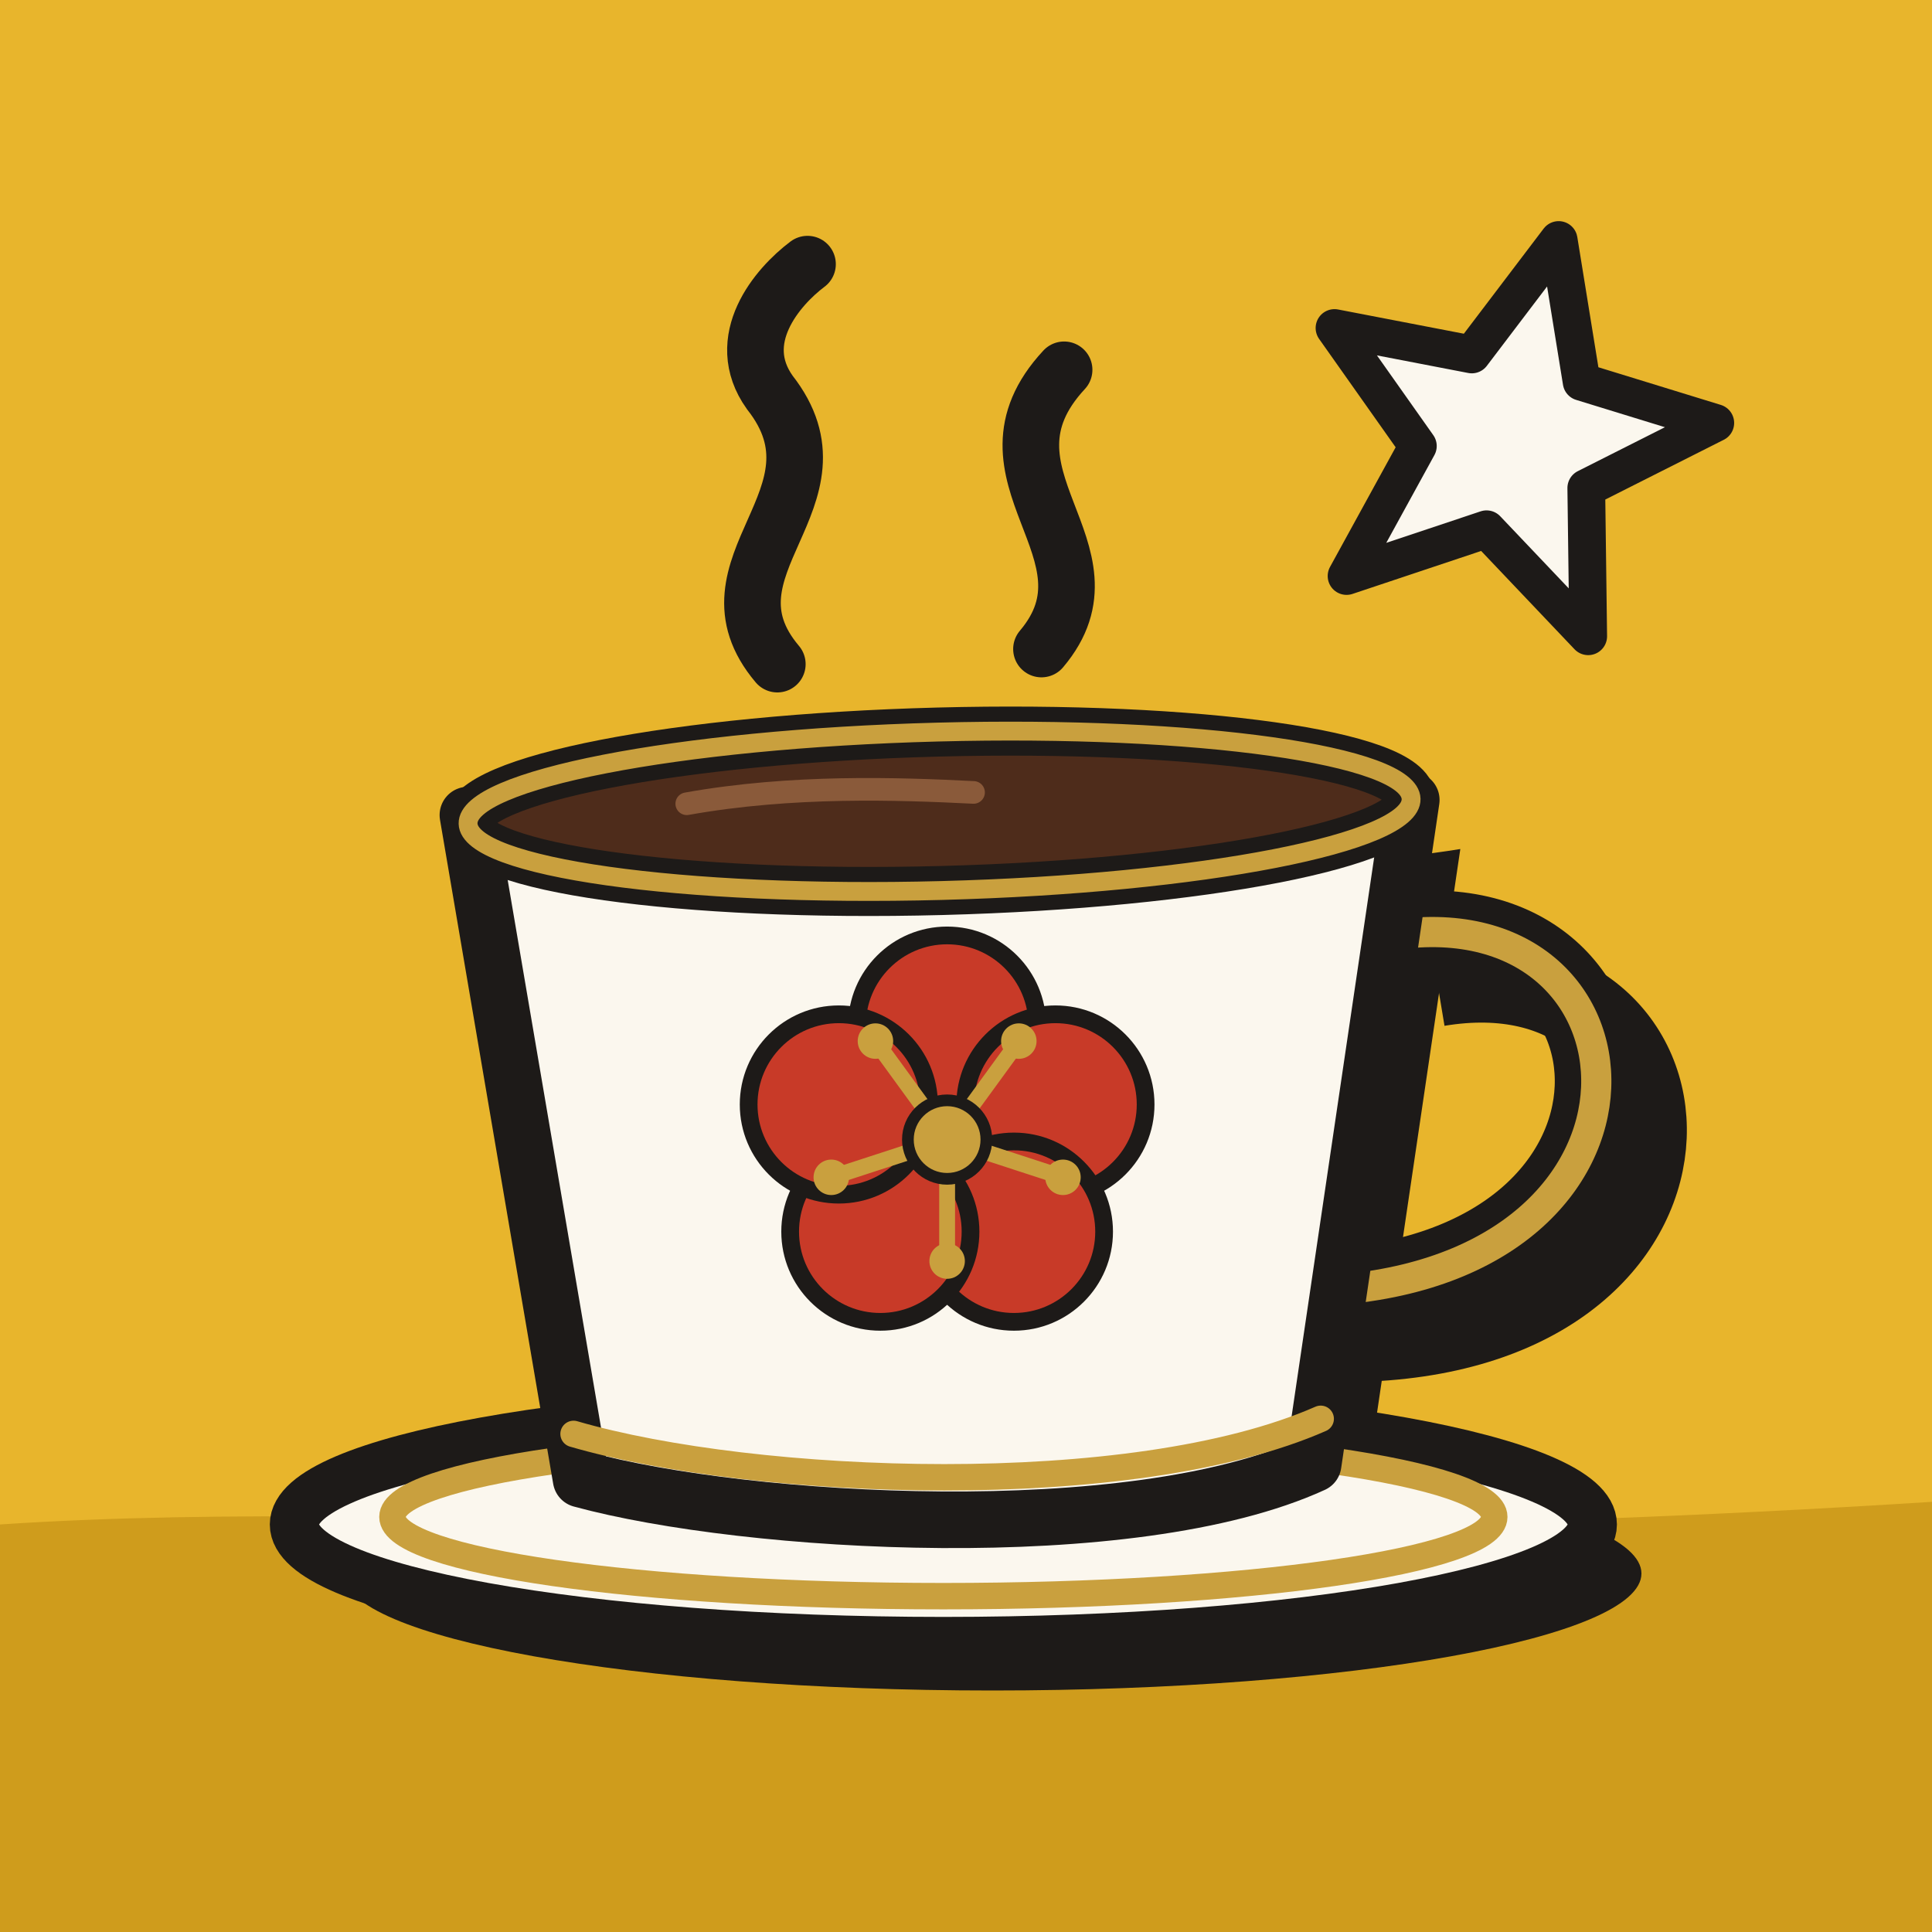
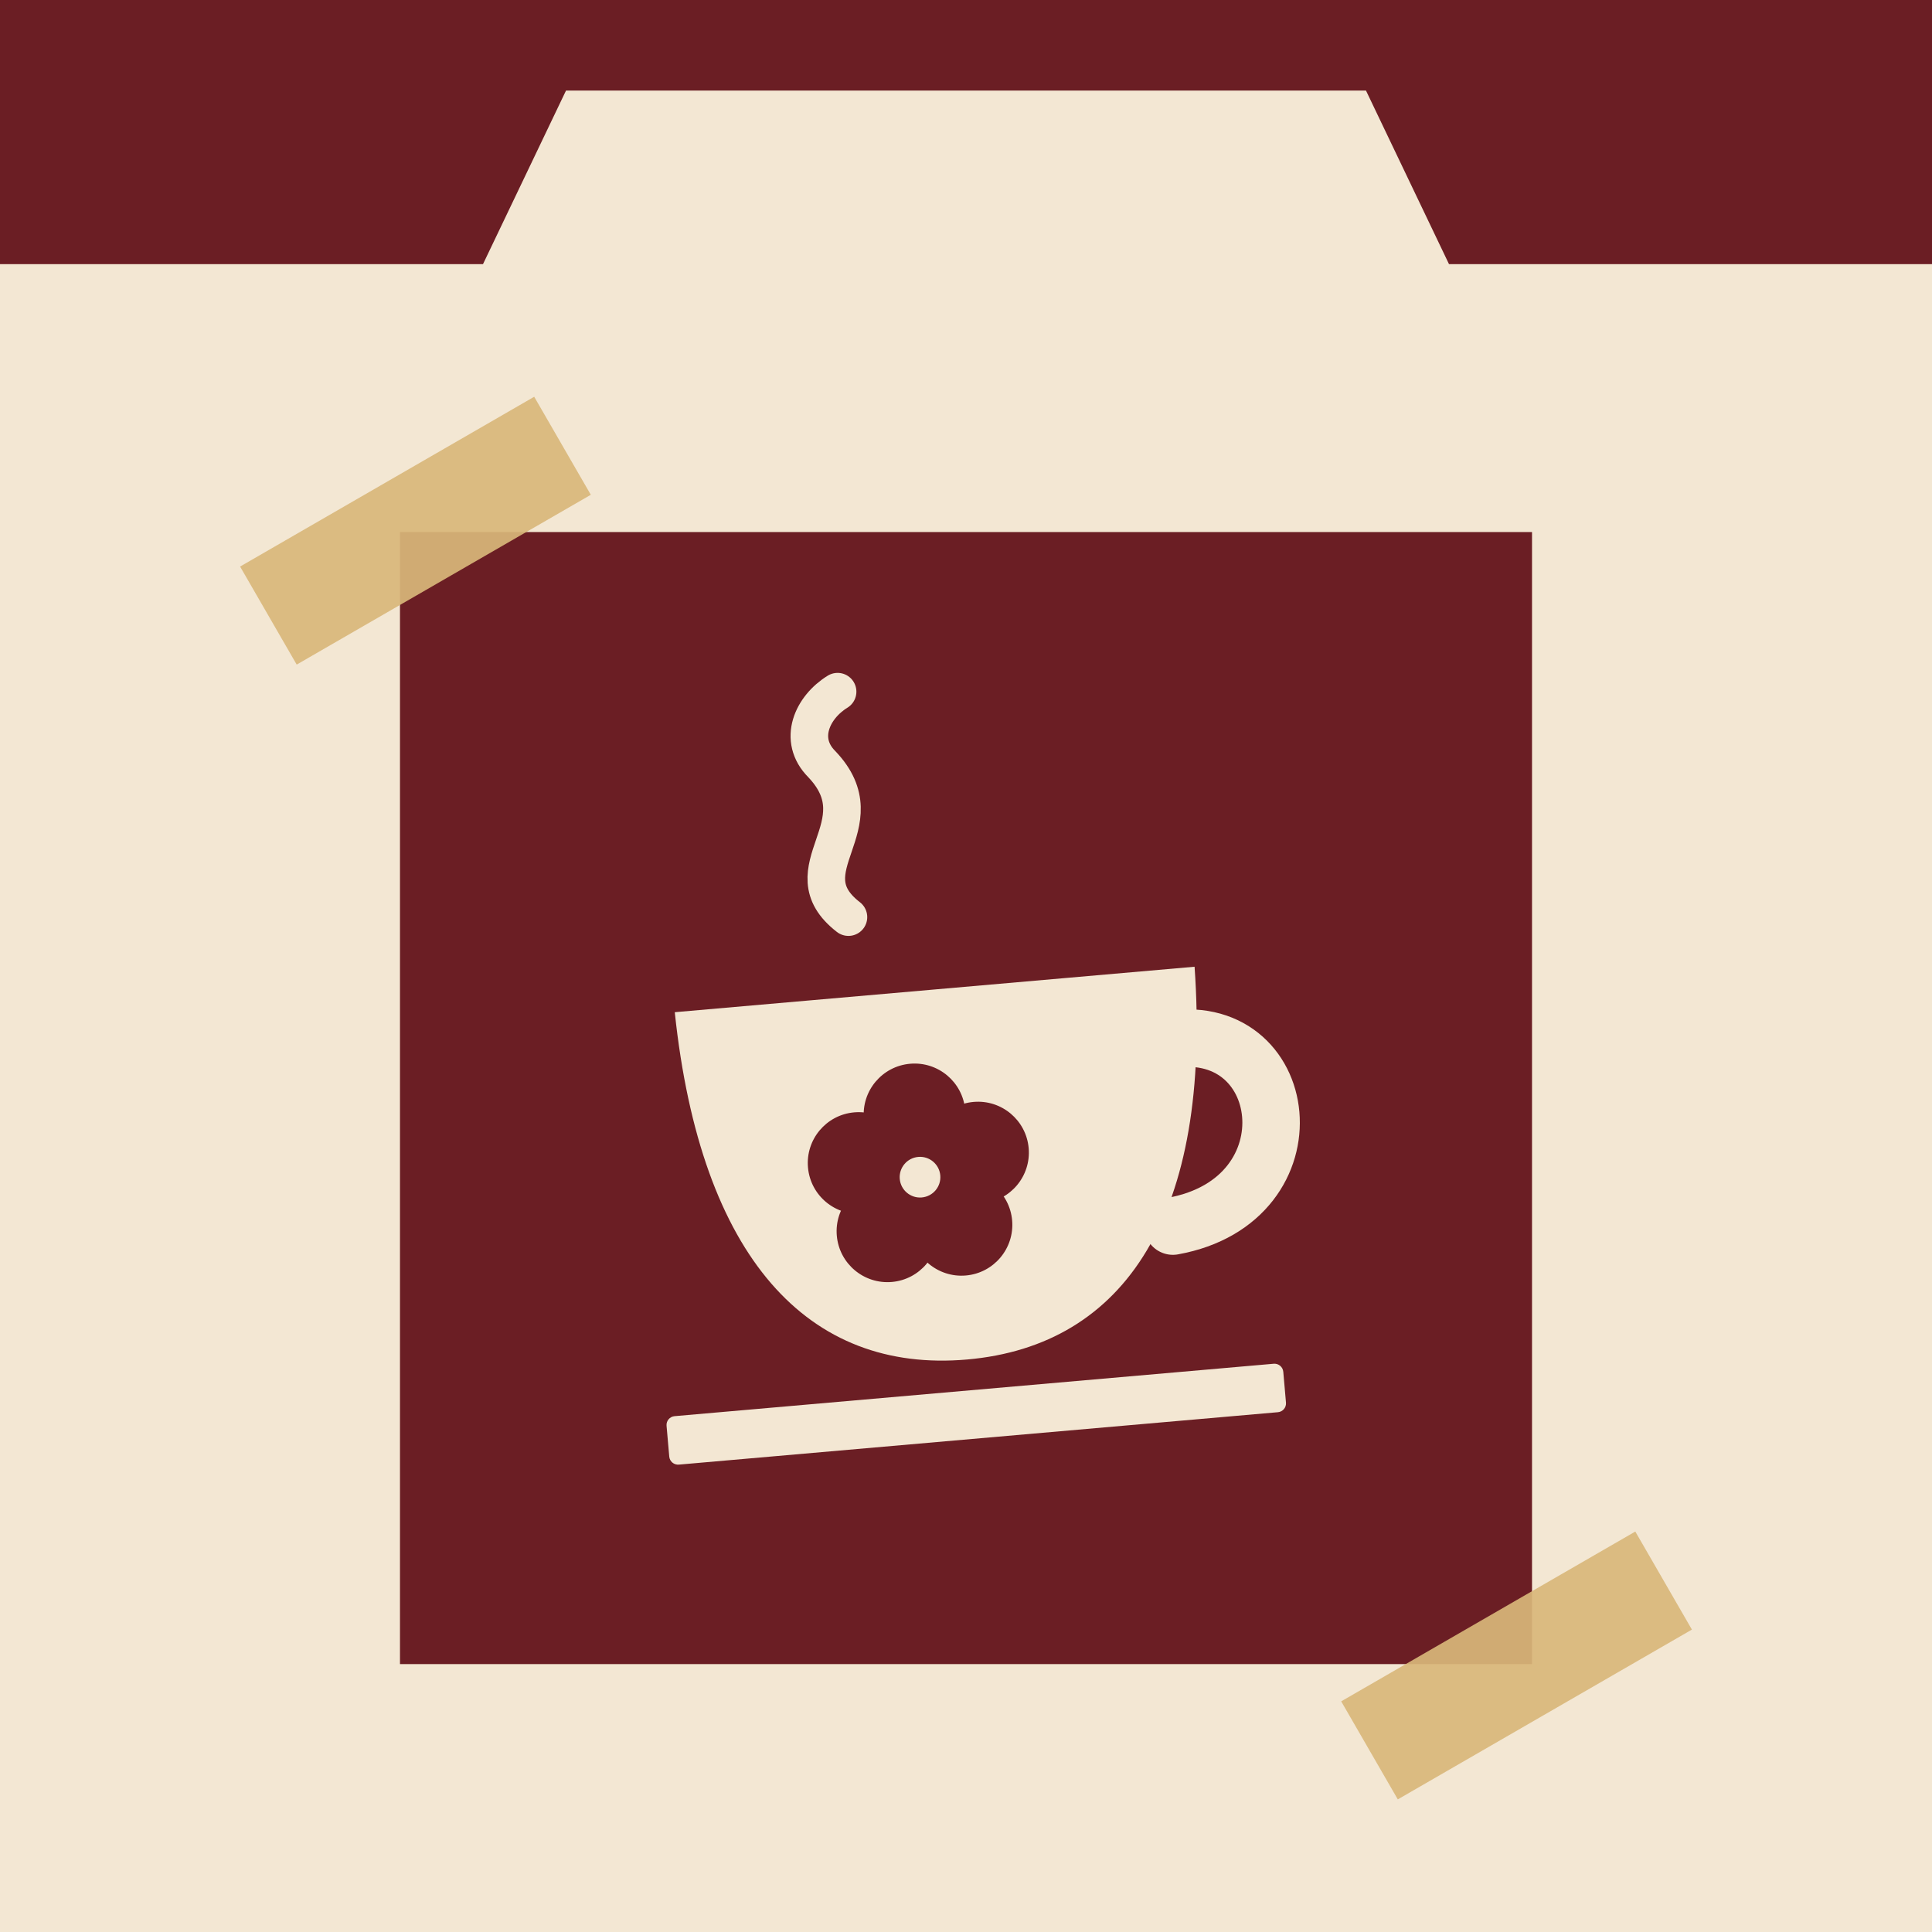
<svg xmlns="http://www.w3.org/2000/svg" viewBox="0 0 512 512">
-   <rect width="512" height="512" fill="#e8b52c" />
-   <path d="M0 404 C 120 396, 260 414, 512 398 L512 512 L0 512 Z" fill="#cf9c1c" />
-   <g stroke="#1d1a18" stroke-width="15" stroke-linecap="round" fill="none">
-     <path d="M206 176 C 184 150, 226 132, 204 104 C 194 90, 206 76, 214 70" />
-     <path d="M276 172 C 298 146, 256 126, 282 98" />
-   </g>
-   <g transform="translate(13 13)" fill="#1d1a18">
-     <ellipse cx="250" cy="404" rx="172" ry="31" />
-     <path d="M124 216 C 200 206, 300 224, 374 212 L 348 388 C 300 410, 198 404, 154 392 Z" />
-     <path d="M368 248 C 440 236, 448 336, 352 342" fill="none" stroke="#1d1a18" stroke-width="22" />
-   </g>
-   <ellipse cx="250" cy="404" rx="172" ry="31" fill="#fbf7ee" stroke="#1d1a18" stroke-width="13" />
-   <ellipse cx="250" cy="402" rx="146" ry="21" fill="none" stroke="#c9a03e" stroke-width="7" />
-   <path d="M368 248 C 440 236, 448 336, 352 342" fill="none" stroke="#1d1a18" stroke-width="22" stroke-linecap="round" />
-   <path d="M368 248 C 440 236, 448 336, 352 342" fill="none" stroke="#c9a03e" stroke-width="8" stroke-linecap="round" />
-   <path d="M124 216 C 200 206, 300 224, 374 212 L 348 388 C 300 410, 198 404, 154 392 Z" fill="#fbf7ee" stroke="#1d1a18" stroke-width="15" stroke-linejoin="round" />
-   <path d="M152 380 C 200 394, 300 398, 350 376" stroke="#c9a03e" stroke-width="7" fill="none" stroke-linecap="round" />
-   <g transform="translate(251 302)">
-     <circle cx="0.0" cy="-30.2" r="23.9" fill="#c83a28" stroke="#1d1a18" stroke-width="4.7" />
-     <circle cx="28.7" cy="-9.3" r="23.9" fill="#c83a28" stroke="#1d1a18" stroke-width="4.7" />
-     <circle cx="17.7" cy="24.4" r="23.9" fill="#c83a28" stroke="#1d1a18" stroke-width="4.7" />
-     <circle cx="-17.7" cy="24.4" r="23.9" fill="#c83a28" stroke="#1d1a18" stroke-width="4.7" />
-     <circle cx="-28.7" cy="-9.3" r="23.9" fill="#c83a28" stroke="#1d1a18" stroke-width="4.7" />
-     <line x1="0" y1="0" x2="19.0" y2="-26.1" stroke="#c9a03e" stroke-width="4.2" stroke-linecap="round" />
-     <circle cx="19.0" cy="-26.1" r="4.7" fill="#c9a03e" />
-     <line x1="0" y1="0" x2="30.7" y2="10.0" stroke="#c9a03e" stroke-width="4.2" stroke-linecap="round" />
-     <circle cx="30.7" cy="10.0" r="4.7" fill="#c9a03e" />
-     <line x1="0" y1="0" x2="0.0" y2="32.2" stroke="#c9a03e" stroke-width="4.2" stroke-linecap="round" />
-     <circle cx="0.0" cy="32.2" r="4.7" fill="#c9a03e" />
-     <line x1="0" y1="0" x2="-30.7" y2="10.0" stroke="#c9a03e" stroke-width="4.2" stroke-linecap="round" />
-     <circle cx="-30.7" cy="10.0" r="4.7" fill="#c9a03e" />
-     <line x1="0" y1="0" x2="-19.0" y2="-26.1" stroke="#c9a03e" stroke-width="4.2" stroke-linecap="round" />
-     <circle cx="-19.0" cy="-26.1" r="4.7" fill="#c9a03e" />
-     <circle r="10.4" fill="#c9a03e" stroke="#1d1a18" stroke-width="3.1" />
-   </g>
-   <ellipse cx="249" cy="215" rx="125" ry="21" fill="#4e2c1b" stroke="#1d1a18" stroke-width="13" transform="rotate(-1.5 249 215)" />
-   <ellipse cx="249" cy="215" rx="125" ry="21" fill="none" stroke="#c9a03e" stroke-width="5" transform="rotate(-1.5 249 215)" />
-   <path d="M182 213 C 210 208, 238 209, 258 210" stroke="#8a5a3a" stroke-width="6" stroke-linecap="round" fill="none" />
-   <g transform="translate(400 116) rotate(14)">
-     <path d="M0 -54 L15 -19 L52 -17 L23 8 L33 46 L0 25 L-33 46 L-23 8 L-52 -17 L-15 -19 Z" fill="#fbf7ee" stroke="#1d1a18" stroke-width="10" stroke-linejoin="round" />
-   </g>
+   <rect width="512" height="512" fill="#6b1e24" />
+   <path d="M0 70 H128 L150 24 H362 L384 70 H512 V512 H0 Z" fill="#f3e7d3" />
+   <svg x="106.0" y="141.0" width="300" height="300" viewBox="0 0 512 512">
+     <rect width="512" height="512" fill="#6b1e24" />
+     <g transform="rotate(-5 256 300)">
+       <path d="M214 170 c-26 -24 18 -40 -6 -70 c-10 -12 -2 -26 10 -32" fill="none" stroke="#f3e7d3" stroke-width="17" stroke-linecap="round" />
+       <path d="M352 238 c58 -6 62 78 -4 84" fill="none" stroke="#f3e7d3" stroke-width="26" stroke-linecap="round" />
+       <path d="M132 206 H368 C366 318 322 374 250 374 C178 374 134 318 132 206 Z" fill="#f3e7d3" />
+       <rect x="112" y="388" width="280" height="22" rx="4" fill="#f3e7d3" />
+       <circle cx="236.0" cy="261.5" r="23.0" fill="#6b1e24" stroke="none" stroke-width="0" />
+       <circle cx="263.1" cy="281.2" r="23.0" fill="#6b1e24" stroke="none" stroke-width="0" />
+       <circle cx="252.8" cy="313.1" r="23.0" fill="#6b1e24" stroke="none" stroke-width="0" />
+       <circle cx="219.2" cy="313.1" r="23.0" fill="#6b1e24" stroke="none" stroke-width="0" />
+       <circle cx="208.9" cy="281.2" r="23.0" fill="#6b1e24" stroke="none" stroke-width="0" />
+       <circle cx="236.0" cy="290.0" r="9.2" fill="#f3e7d3" />
+     </g>
+   </svg>
+   <rect x="66.0" y="127.0" width="90" height="30" fill="#d9b77a" opacity=".92" transform="rotate(-30 108.0 143.0)" />
+   <rect x="356.0" y="425.0" width="90" height="30" fill="#d9b77a" opacity=".92" transform="rotate(-30 404.0 439.0)" />
</svg>
